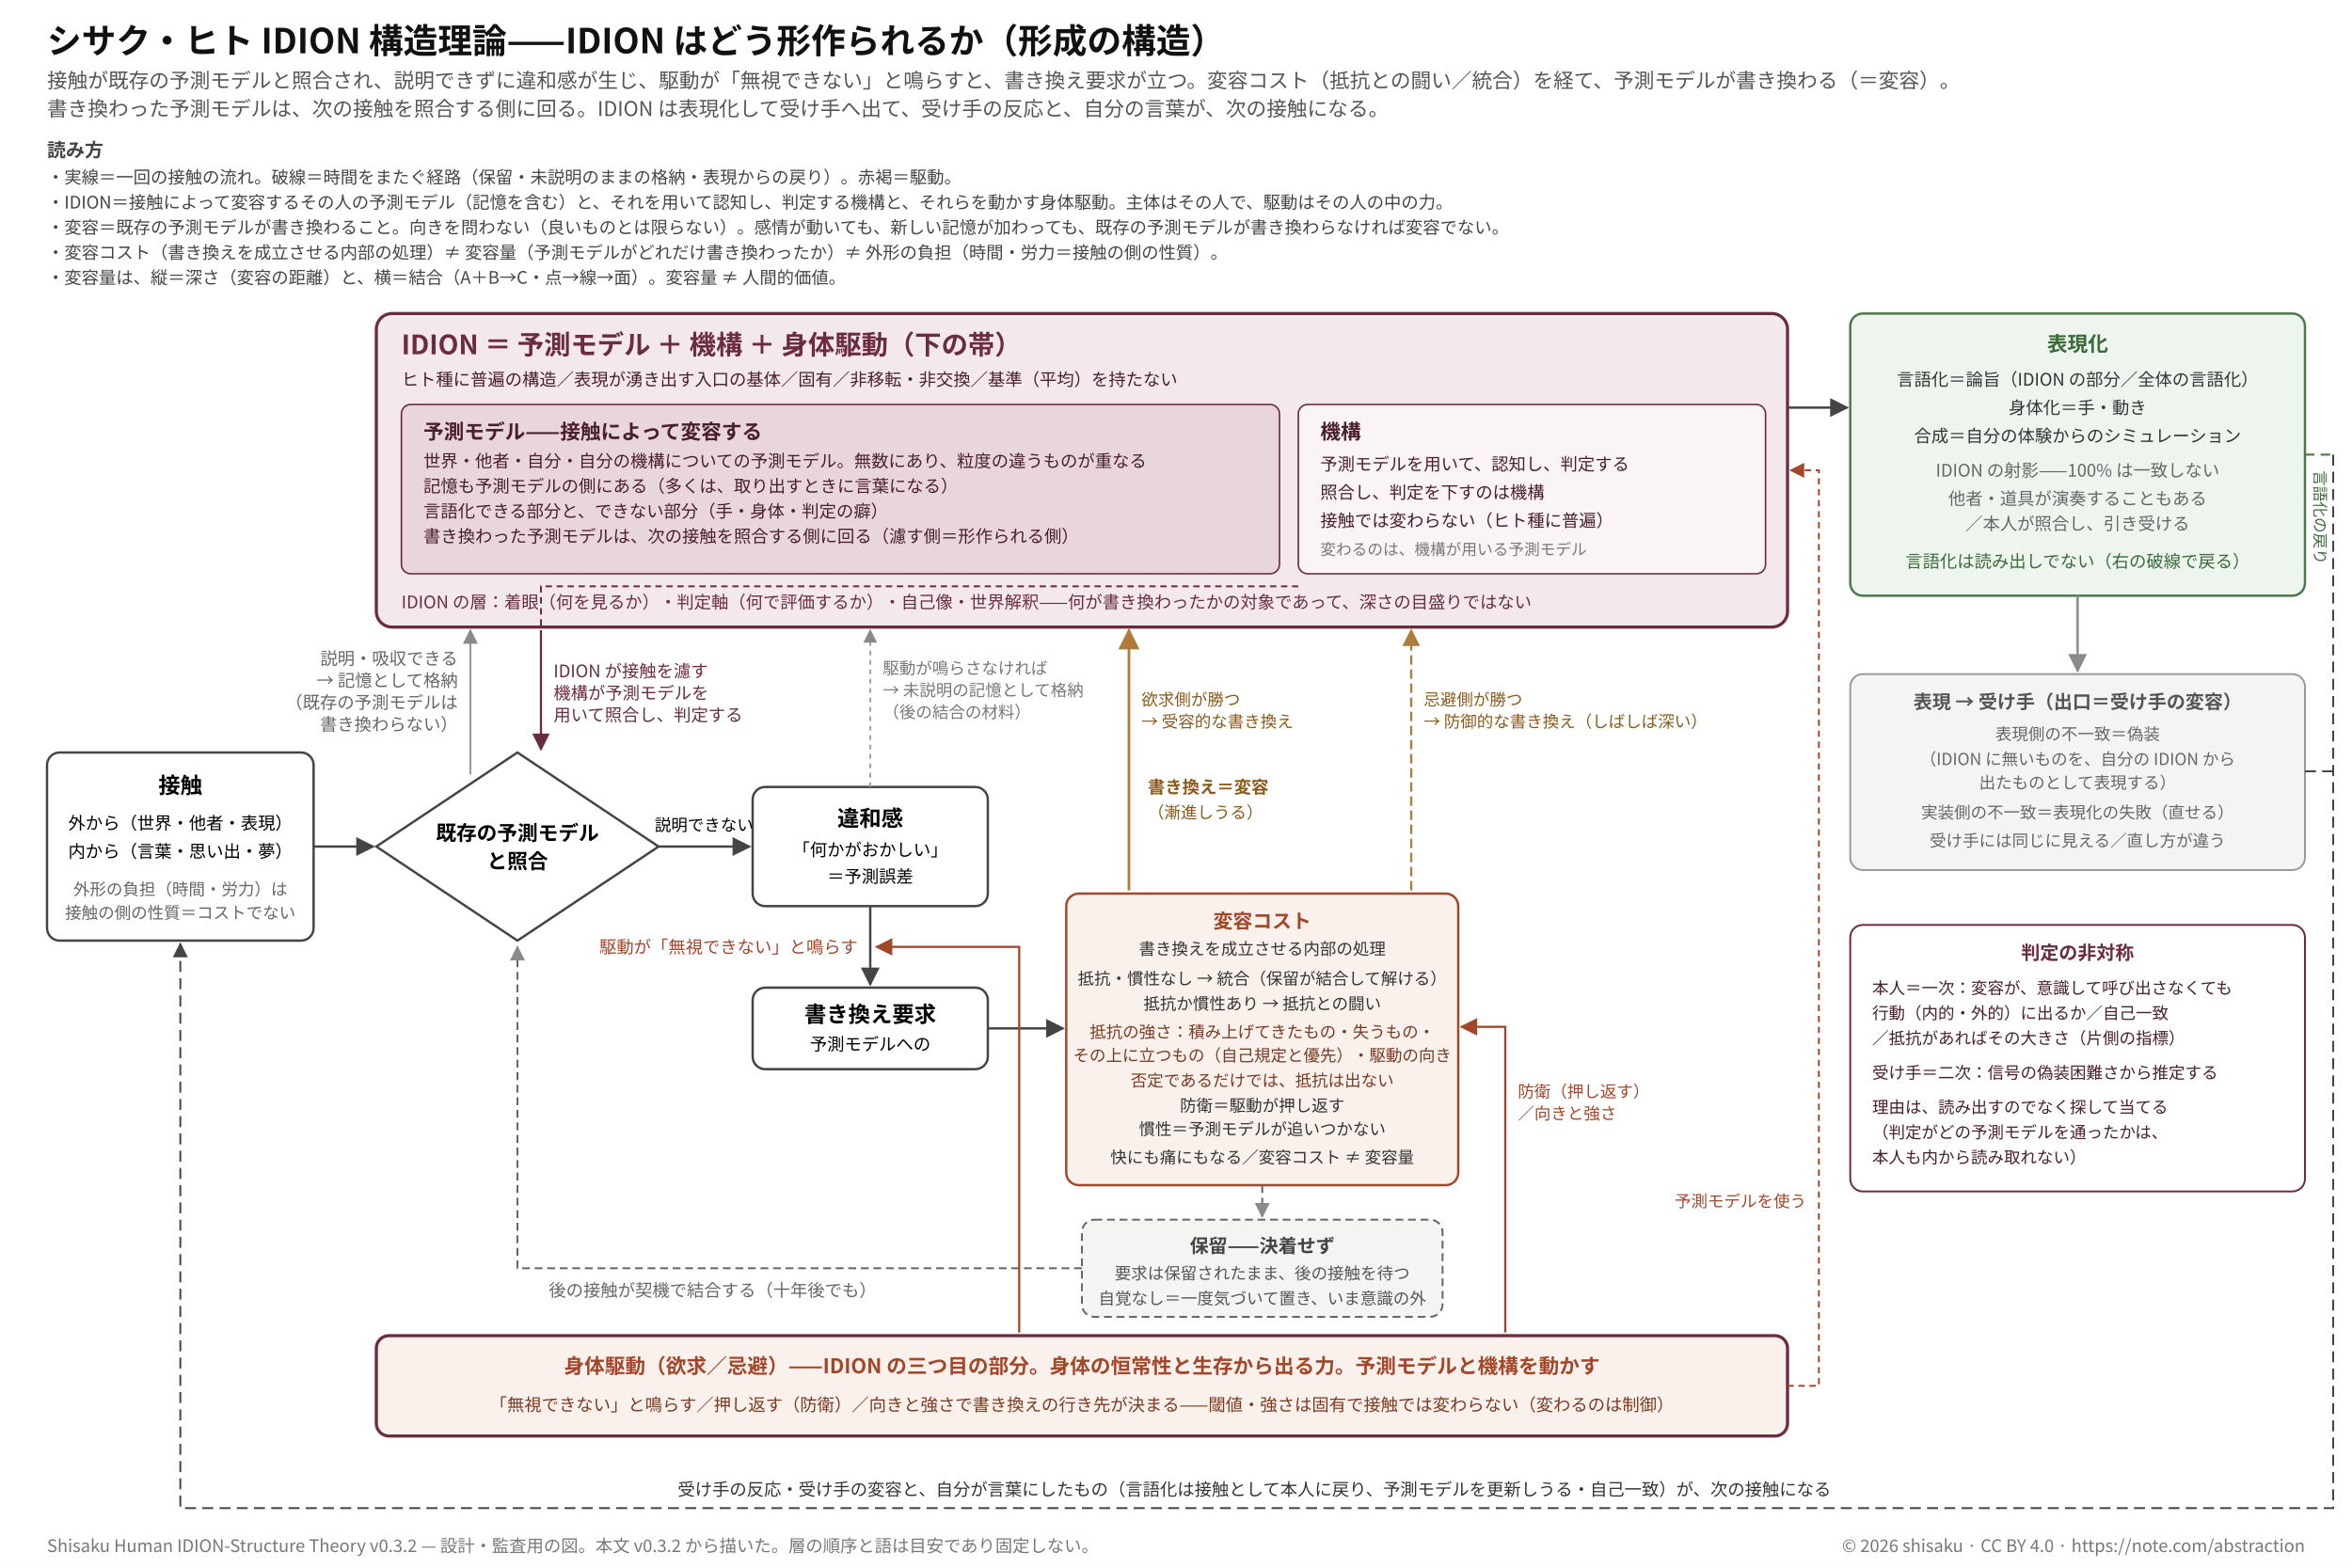
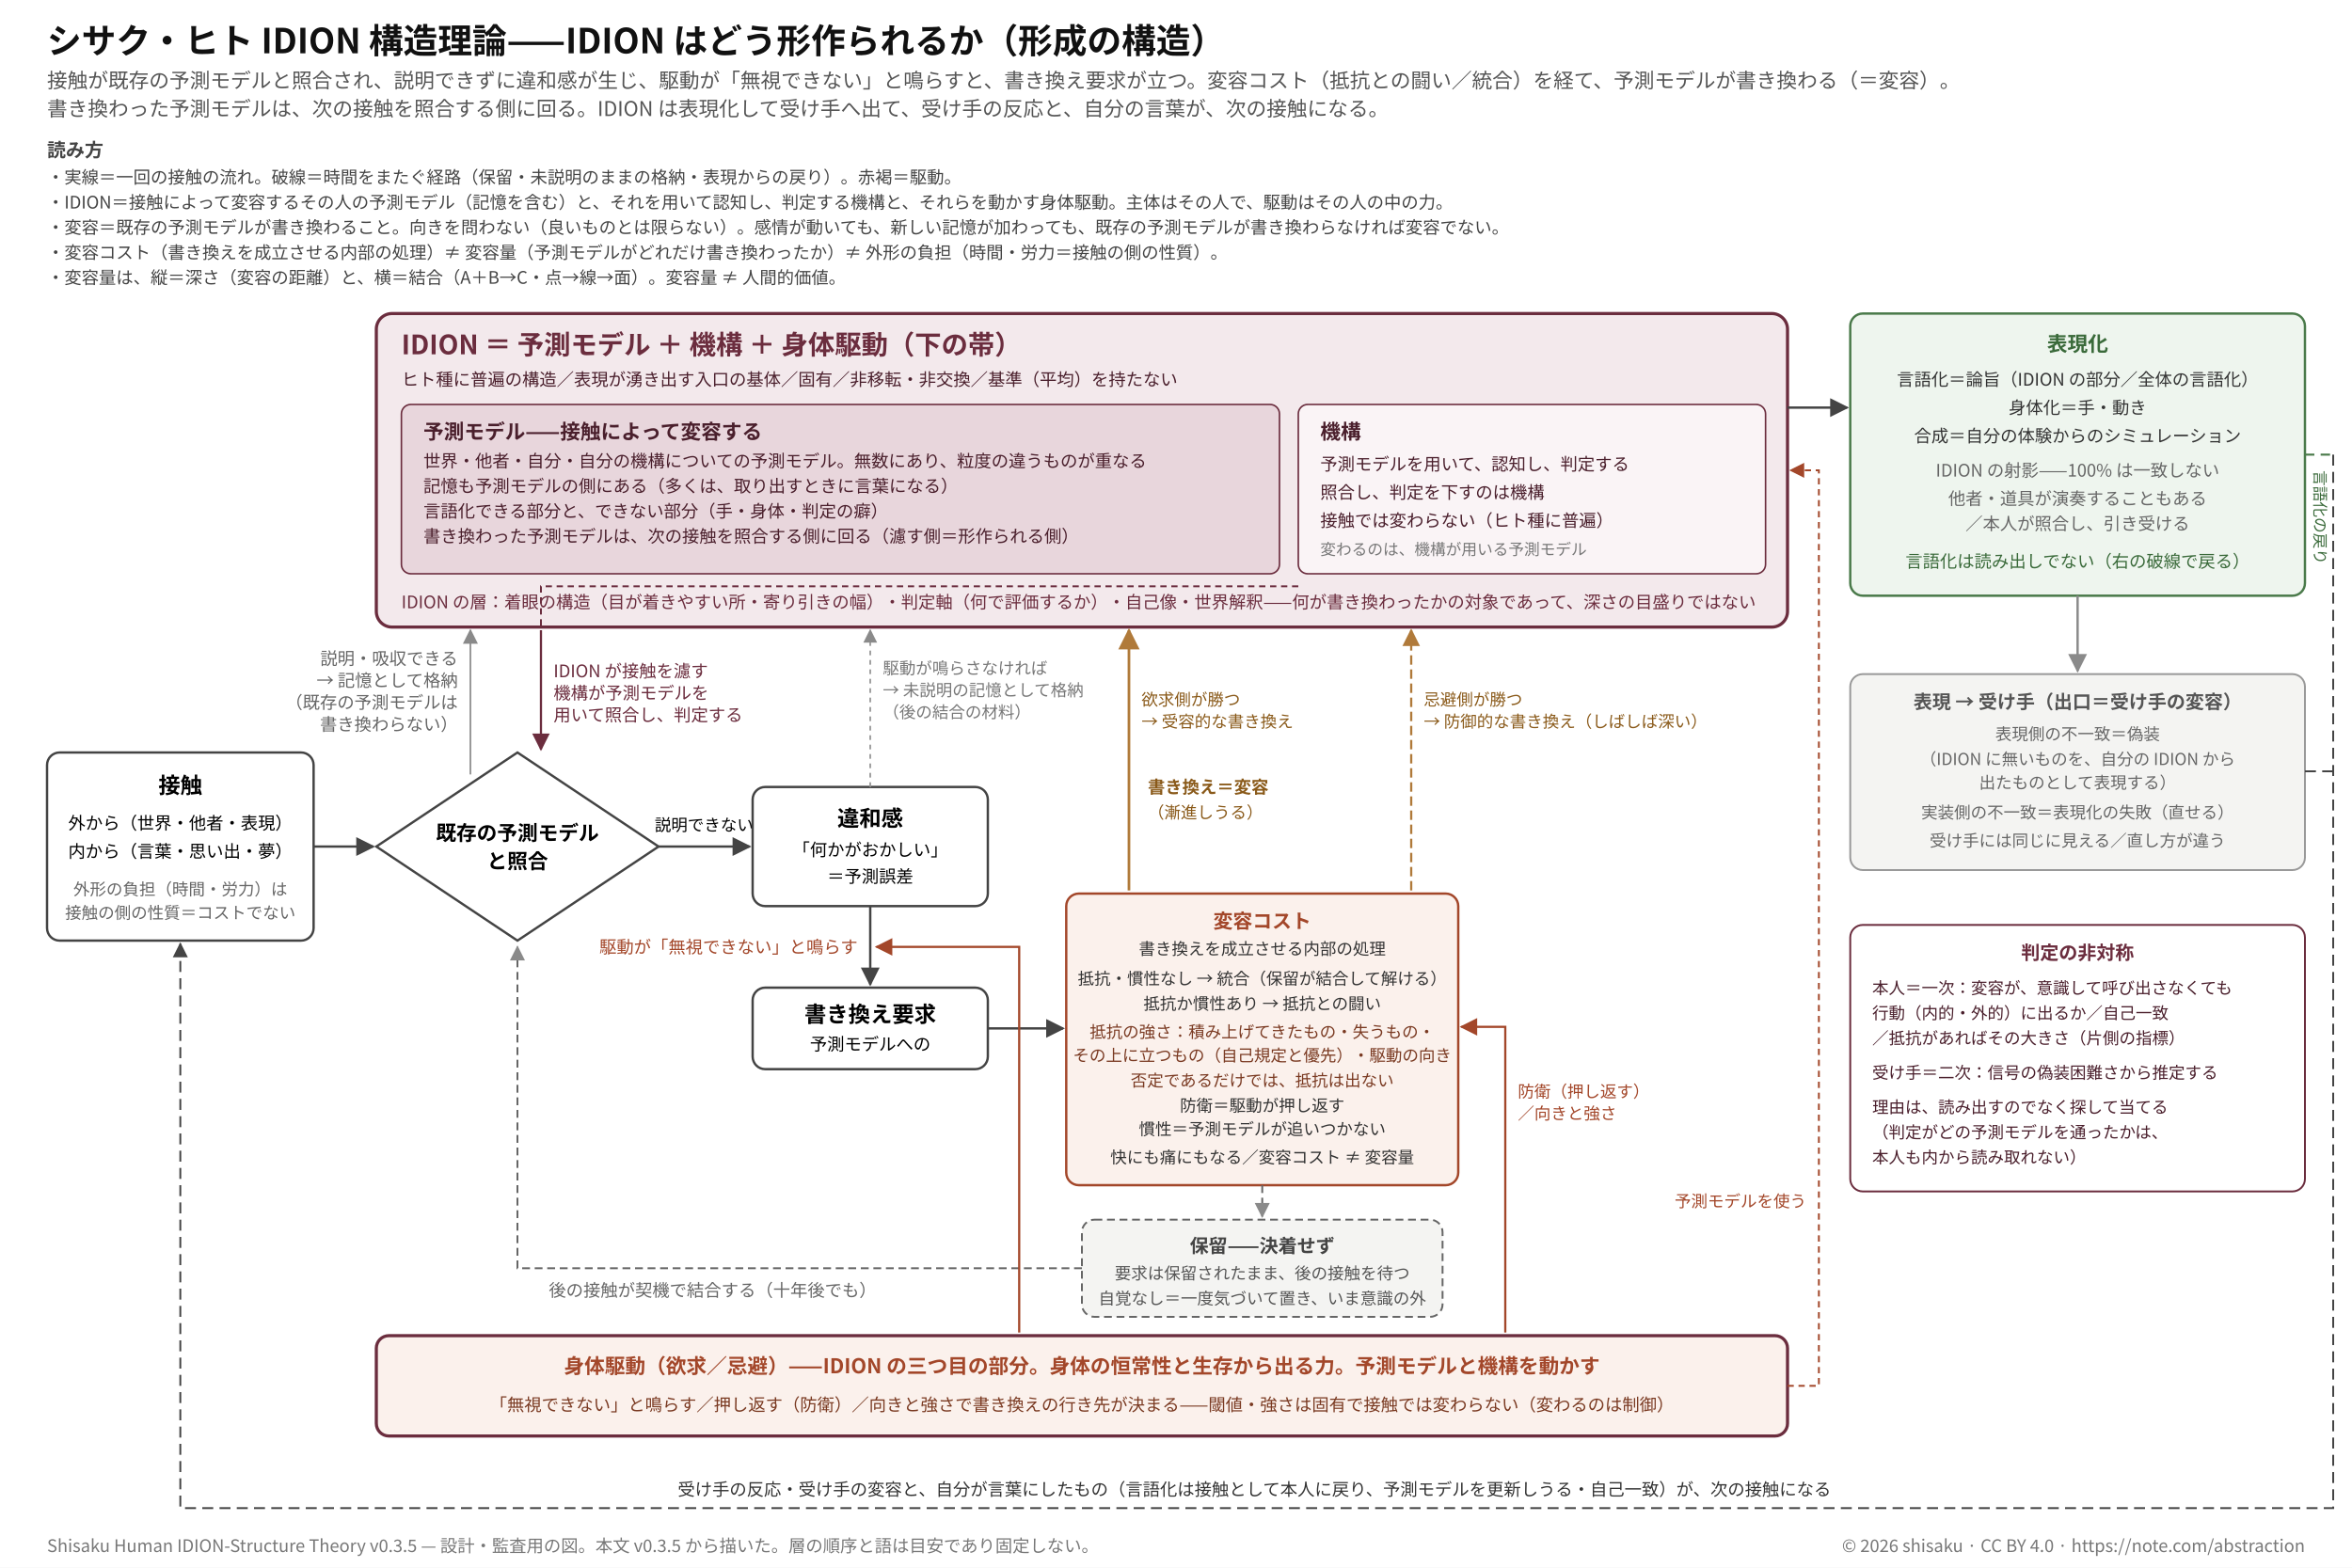
<svg xmlns="http://www.w3.org/2000/svg" viewBox="0 0 1500 1000" font-family="'Hiragino Sans','Noto Sans JP','Noto Sans CJK JP','Yu Gothic',sans-serif" font-size="14">
  <defs>
    <marker id="arr" viewBox="0 0 10 10" refX="9" refY="5" markerWidth="8" markerHeight="8" orient="auto-start-reverse">
      <path d="M0,0 L10,5 L0,10 z" fill="#444" />
    </marker>
    <marker id="arrg" viewBox="0 0 10 10" refX="9" refY="5" markerWidth="8" markerHeight="8" orient="auto-start-reverse">
      <path d="M0,0 L10,5 L0,10 z" fill="#8a8a8a" />
    </marker>
    <marker id="arrd" viewBox="0 0 10 10" refX="9" refY="5" markerWidth="8" markerHeight="8" orient="auto-start-reverse">
      <path d="M0,0 L10,5 L0,10 z" fill="#a3472a" />
    </marker>
    <marker id="arri" viewBox="0 0 10 10" refX="9" refY="5" markerWidth="8" markerHeight="8" orient="auto-start-reverse">
      <path d="M0,0 L10,5 L0,10 z" fill="#6b2d3e" />
    </marker>
    <marker id="arrt" viewBox="0 0 10 10" refX="9" refY="5" markerWidth="8" markerHeight="8" orient="auto-start-reverse">
      <path d="M0,0 L10,5 L0,10 z" fill="#b07a3a" />
    </marker>
  </defs>
  <rect width="1500" height="1000" fill="#ffffff" />
  <text x="30" y="34" font-size="22" font-weight="700" fill="#111">シサク・ヒト IDION 構造理論——IDION はどう形作られるか（形成の構造）</text>
  <text x="30" y="56" font-size="13" fill="#555">接触が既存の予測モデルと照合され、説明できずに違和感が生じ、駆動が「無視できない」と鳴らすと、書き換え要求が立つ。変容コスト（抵抗との闘い／統合）を経て、予測モデルが書き換わる（＝変容）。</text>
  <text x="30" y="74" font-size="13" fill="#555">書き換わった予測モデルは、次の接触を照合する側に回る。IDION は表現化して受け手へ出て、受け手の反応と、自分の言葉が、次の接触になる。</text>
  <g font-size="11" fill="#444">
    <text x="30" y="100" font-weight="700" font-size="12">読み方</text>
    <text x="30" y="117">・実線＝一回の接触の流れ。破線＝時間をまたぐ経路（保留・未説明のままの格納・表現からの戻り）。赤褐＝駆動。</text>
    <text x="30" y="133">・IDION＝接触によって変容するその人の予測モデル（記憶を含む）と、それを用いて認知し、判定する機構と、それらを動かす身体駆動。主体はその人で、駆動はその人の中の力。</text>
    <text x="30" y="149">・変容＝既存の予測モデルが書き換わること。向きを問わない（良いものとは限らない）。感情が動いても、新しい記憶が加わっても、既存の予測モデルが書き換わらなければ変容でない。</text>
    <text x="30" y="165">・変容コスト（書き換えを成立させる内部の処理）≠ 変容量（予測モデルがどれだけ書き換わったか）≠ 外形の負担（時間・労力＝接触の側の性質）。</text>
    <text x="30" y="181">・変容量は、縦＝深さ（変容の距離）と、横＝結合（A＋B→C・点→線→面）。変容量 ≠ 人間的価値。</text>
  </g>
  <rect x="240" y="200" width="900" height="200" rx="10" fill="#f3e9ec" stroke="#6b2d3e" stroke-width="2" />
  <text x="256" y="226" font-size="17" font-weight="700" fill="#6b2d3e">IDION ＝ 予測モデル ＋ 機構 ＋ 身体駆動（下の帯）</text>
  <text x="256" y="246" font-size="11" fill="#4a1f2c">ヒト種に普遍の構造／表現が湧き出す入口の基体／固有／非移転・非交換／基準（平均）を持たない</text>
  <rect x="256" y="258" width="560" height="108" rx="6" fill="#e8d6dc" stroke="#6b2d3e" stroke-width="1" />
  <text x="270" y="280" font-size="13" font-weight="700" fill="#4a1f2c">予測モデル——接触によって変容する</text>
  <g font-size="11" fill="#4a1f2c">
    <text x="270" y="298">世界・他者・自分・自分の機構についての予測モデル。無数にあり、粒度の違うものが重なる</text>
    <text x="270" y="314">記憶も予測モデルの側にある（多くは、取り出すときに言葉になる）</text>
    <text x="270" y="330">言語化できる部分と、できない部分（手・身体・判定の癖）</text>
    <text x="270" y="346">書き換わった予測モデルは、次の接触を照合する側に回る（濾す側＝形作られる側）</text>
  </g>
  <rect x="828" y="258" width="298" height="108" rx="6" fill="#faf4f6" stroke="#6b2d3e" stroke-width="1" />
  <text x="842" y="280" font-size="13" font-weight="700" fill="#4a1f2c">機構</text>
  <text x="842" y="300" font-size="11" fill="#4a1f2c">予測モデルを用いて、認知し、判定する</text>
  <text x="842" y="318" font-size="11" fill="#4a1f2c">照合し、判定を下すのは機構</text>
  <text x="842" y="336" font-size="11" fill="#4a1f2c">接触では変わらない（ヒト種に普遍）</text>
  <text x="842" y="354" font-size="10" fill="#777">変わるのは、機構が用いる予測モデル</text>
  <path d="M828,374 H345 V402" stroke="#6b2d3e" stroke-width="1.2" fill="none" stroke-dasharray="4 3" />
-   <text x="256" y="388" font-size="11" fill="#6b2d3e">IDION の層：着眼（何を見るか）・判定軸（何で評価するか）・自己像・世界解釈——何が書き換わったかの対象であって、深さの目盛りではない</text>
+   <text x="256" y="388" font-size="11" fill="#6b2d3e">IDION の層：着眼の構造（目が着きやすい所・寄り引きの幅）・判定軸（何で評価するか）・自己像・世界解釈——何が書き換わったかの対象であって、深さの目盛りではない</text>
  <path d="M345,402 L345,478" stroke="#6b2d3e" stroke-width="1.4" fill="none" marker-end="url(#arri)" />
  <text x="353" y="432" font-size="11" fill="#6b2d3e">IDION が接触を濾す</text>
  <text x="353" y="446" font-size="11" fill="#6b2d3e">機構が予測モデルを</text>
  <text x="353" y="460" font-size="11" fill="#6b2d3e">用いて照合し、判定する</text>
  <path d="M300,494 L300,402" stroke="#999" stroke-width="1.2" fill="none" marker-end="url(#arrg)" />
  <g font-size="11" fill="#666" text-anchor="end">
    <text x="292" y="424">説明・吸収できる</text>
    <text x="292" y="438">→ 記憶として格納</text>
    <text x="292" y="452">（既存の予測モデルは</text>
    <text x="292" y="466">書き換わらない）</text>
  </g>
  <rect x="30" y="480" width="170" height="120" rx="8" fill="#fff" stroke="#444" stroke-width="1.5" />
  <text x="115" y="506" text-anchor="middle" font-weight="700">接触</text>
  <text x="115" y="529" text-anchor="middle" font-size="11">外から（世界・他者・表現）</text>
  <text x="115" y="547" text-anchor="middle" font-size="11">内から（言葉・思い出・夢）</text>
  <text x="115" y="571" text-anchor="middle" font-size="10.5" fill="#666">外形の負担（時間・労力）は</text>
  <text x="115" y="586" text-anchor="middle" font-size="10.5" fill="#666">接触の側の性質＝コストでない</text>
  <path d="M200,540 L238,540" stroke="#444" stroke-width="1.5" marker-end="url(#arr)" />
  <polygon points="330,480 420,540 330,600 240,540" fill="#fff" stroke="#444" stroke-width="1.5" />
  <text x="330" y="536" text-anchor="middle" font-size="13" font-weight="700">既存の予測モデル</text>
  <text x="330" y="554" text-anchor="middle" font-size="13" font-weight="700">と照合</text>
  <path d="M420,540 L478,540" stroke="#444" stroke-width="1.5" marker-end="url(#arr)" />
  <text x="449" y="530" text-anchor="middle" font-size="10.5">説明できない</text>
  <rect x="480" y="502" width="150" height="76" rx="8" fill="#fff" stroke="#444" stroke-width="1.5" />
  <text x="555" y="527" text-anchor="middle" font-weight="700">違和感</text>
  <text x="555" y="546" text-anchor="middle" font-size="11">「何かがおかしい」</text>
  <text x="555" y="563" text-anchor="middle" font-size="11">＝予測誤差</text>
  <path d="M555,502 L555,402" stroke="#999" stroke-width="1.1" fill="none" stroke-dasharray="3 3" marker-end="url(#arrg)" />
  <g font-size="10.5" fill="#777">
    <text x="563" y="430">駆動が鳴らさなければ</text>
    <text x="563" y="444">→ 未説明の記憶として格納</text>
    <text x="563" y="458">（後の結合の材料）</text>
  </g>
  <path d="M555,578 L555,628" stroke="#444" stroke-width="1.5" marker-end="url(#arr)" />
  <text x="547" y="608" text-anchor="end" font-size="11" fill="#a3472a">駆動が「無視できない」と鳴らす</text>
  <rect x="480" y="630" width="150" height="52" rx="8" fill="#fff" stroke="#444" stroke-width="1.5" />
  <text x="555" y="652" text-anchor="middle" font-weight="700">書き換え要求</text>
  <text x="555" y="670" text-anchor="middle" font-size="11">予測モデルへの</text>
  <path d="M630,656 L678,656" stroke="#444" stroke-width="1.5" marker-end="url(#arr)" />
  <rect x="680" y="570" width="250" height="186" rx="8" fill="#fbf1ec" stroke="#a3472a" stroke-width="1.5" />
  <text x="805" y="592" text-anchor="middle" font-size="12.5" font-weight="700" fill="#a3472a">変容コスト</text>
  <g font-size="10.5" text-anchor="middle" fill="#333">
    <text x="805" y="609">書き換えを成立させる内部の処理</text>
    <text x="805" y="628">抵抗・慣性なし → 統合（保留が結合して解ける）</text>
    <text x="805" y="644">抵抗か慣性あり → 抵抗との闘い</text>
    <text x="805" y="662" fill="#7a3a22">抵抗の強さ：積み上げてきたもの・失うもの・</text>
    <text x="805" y="677" fill="#7a3a22">その上に立つもの（自己規定と優先）・駆動の向き</text>
    <text x="805" y="693" fill="#7a3a22">否定であるだけでは、抵抗は出ない</text>
    <text x="805" y="709">防衛＝駆動が押し返す</text>
    <text x="805" y="724">慣性＝予測モデルが追いつかない</text>
    <text x="805" y="742">快にも痛にもなる／変容コスト ≠ 変容量</text>
  </g>
  <path d="M720,568 L720,402" stroke="#b07a3a" stroke-width="1.7" fill="none" marker-end="url(#arrt)" />
  <text x="728" y="450" font-size="10.5" fill="#8a5a1a">欲求側が勝つ</text>
  <text x="728" y="464" font-size="10.5" fill="#8a5a1a">→ 受容的な書き換え</text>
  <path d="M900,568 L900,402" stroke="#b07a3a" stroke-width="1.4" fill="none" stroke-dasharray="6 3" marker-end="url(#arrt)" />
  <text x="908" y="450" font-size="10.5" fill="#8a5a1a">忌避側が勝つ</text>
  <text x="908" y="464" font-size="10.5" fill="#8a5a1a">→ 防御的な書き換え（しばしば深い）</text>
  <text x="732" y="506" font-size="11" font-weight="700" fill="#8a5a1a">書き換え＝変容</text>
  <text x="732" y="522" font-size="10.5" fill="#8a5a1a">（漸進しうる）</text>
  <path d="M805,756 L805,776" stroke="#666" stroke-width="1.2" fill="none" stroke-dasharray="5 3" marker-end="url(#arrg)" />
  <rect x="690" y="778" width="230" height="62" rx="8" fill="#f4f4f2" stroke="#666" stroke-width="1.2" stroke-dasharray="5 3" />
  <text x="805" y="799" text-anchor="middle" font-size="12" font-weight="700" fill="#444">保留——決着せず</text>
  <text x="805" y="816" text-anchor="middle" font-size="10.5" fill="#555">要求は保留されたまま、後の接触を待つ</text>
  <text x="805" y="832" text-anchor="middle" font-size="10.5" fill="#555">自覚なし＝一度気づいて置き、いま意識の外</text>
  <path d="M690,809 L330,809 L330,604" stroke="#666" stroke-width="1.2" fill="none" stroke-dasharray="5 3" marker-end="url(#arrg)" />
  <text x="350" y="827" font-size="11" fill="#666">後の接触が契機で結合する（十年後でも）</text>
  <rect x="240" y="852" width="900" height="64" rx="8" fill="#fbf1ec" stroke="#6b2d3e" stroke-width="2" />
  <text x="690" y="876" text-anchor="middle" font-size="13" font-weight="700" fill="#a3472a">身体駆動（欲求／忌避）——IDION の三つ目の部分。身体の恒常性と生存から出る力。予測モデルと機構を動かす</text>
  <text x="690" y="900" text-anchor="middle" font-size="11" fill="#7a3a22">「無視できない」と鳴らす／押し返す（防衛）／向きと強さで書き換えの行き先が決まる——閾値・強さは固有で接触では変わらない（変わるのは制御）</text>
  <path d="M650,850 L650,604 L559,604" stroke="#a3472a" stroke-width="1.4" fill="none" marker-end="url(#arrd)" />
  <path d="M960,850 L960,655 L932,655" stroke="#a3472a" stroke-width="1.4" fill="none" marker-end="url(#arrd)" />
  <text x="968" y="700" font-size="10.5" fill="#a3472a">防衛（押し返す）</text>
  <text x="968" y="714" font-size="10.5" fill="#a3472a">／向きと強さ</text>
  <path d="M1140,884 L1160,884 L1160,300 L1142,300" stroke="#a3472a" stroke-width="1.2" fill="none" stroke-dasharray="4 3" marker-end="url(#arrd)" />
  <text x="1152" y="770" text-anchor="end" font-size="10.5" fill="#a3472a">予測モデルを使う</text>
  <path d="M1140,260 L1178,260" stroke="#444" stroke-width="1.5" marker-end="url(#arr)" />
  <rect x="1180" y="200" width="290" height="180" rx="8" fill="#eef5ee" stroke="#4a7a4a" stroke-width="1.5" />
  <text x="1325" y="224" text-anchor="middle" font-size="13" font-weight="700" fill="#3a6a3a">表現化</text>
  <g font-size="11" text-anchor="middle" fill="#333">
    <text x="1325" y="246">言語化＝論旨（IDION の部分／全体の言語化）</text>
    <text x="1325" y="264">身体化＝手・動き</text>
    <text x="1325" y="282">合成＝自分の体験からのシミュレーション</text>
    <text x="1325" y="304" fill="#666">IDION の射影——100% は一致しない</text>
    <text x="1325" y="322" fill="#666">他者・道具が演奏することもある</text>
    <text x="1325" y="338" fill="#666">／本人が照合し、引き受ける</text>
    <text x="1325" y="362" fill="#3a6a3a">言語化は読み出しでない（右の破線で戻る）</text>
  </g>
  <path d="M1325,380 L1325,428" stroke="#8a8a8a" stroke-width="1.5" marker-end="url(#arrg)" />
  <rect x="1180" y="430" width="290" height="125" rx="8" fill="#f4f4f2" stroke="#999" stroke-width="1.2" />
  <text x="1325" y="452" text-anchor="middle" font-size="12" font-weight="700" fill="#555">表現 → 受け手（出口＝受け手の変容）</text>
  <g font-size="10.5" text-anchor="middle" fill="#666">
    <text x="1325" y="472">表現側の不一致＝偽装</text>
    <text x="1325" y="488">（IDION に無いものを、自分の IDION から</text>
    <text x="1325" y="503">出たものとして表現する）</text>
    <text x="1325" y="522">実装側の不一致＝表現化の失敗（直せる）</text>
    <text x="1325" y="540">受け手には同じに見える／直し方が違う</text>
  </g>
  <rect x="1180" y="590" width="290" height="170" rx="8" fill="#fff" stroke="#6b2d3e" stroke-width="1.2" />
  <text x="1325" y="612" text-anchor="middle" font-size="12" font-weight="700" fill="#6b2d3e">判定の非対称</text>
  <g font-size="10.5" fill="#4a1f2c">
    <text x="1194" y="634">本人＝一次：変容が、意識して呼び出さなくても</text>
    <text x="1194" y="650">　行動（内的・外的）に出るか／自己一致</text>
    <text x="1194" y="666">　／抵抗があればその大きさ（片側の指標）</text>
    <text x="1194" y="688">受け手＝二次：信号の偽装困難さから推定する</text>
    <text x="1194" y="710">理由は、読み出すのでなく探して当てる</text>
    <text x="1194" y="726">（判定がどの予測モデルを通ったかは、</text>
    <text x="1194" y="742">　本人も内から読み取れない）</text>
  </g>
  <path d="M1470,290 L1488,290" stroke="#4a7a4a" stroke-width="1.3" fill="none" stroke-dasharray="6 4" />
  <text x="1476" y="300" font-size="10" fill="#3a6a3a" transform="rotate(90 1476 300)">言語化の戻り</text>
  <path d="M1470,492 L1488,492" stroke="#444" stroke-width="1.2" fill="none" stroke-dasharray="7 4" />
  <path d="M1488,290 L1488,962 L115,962 L115,602" stroke="#444" stroke-width="1.2" fill="none" stroke-dasharray="7 4" marker-end="url(#arr)" />
  <text x="800" y="954" text-anchor="middle" font-size="11" fill="#333">受け手の反応・受け手の変容と、自分が言葉にしたもの（言語化は接触として本人に戻り、予測モデルを更新しうる・自己一致）が、次の接触になる</text>
-   <text x="30" y="990" font-size="11" fill="#777">Shisaku Human IDION-Structure Theory v0.3.2 — 設計・監査用の図。本文 v0.3.2 から描いた。層の順序と語は目安であり固定しない。</text>
+   <text x="30" y="990" font-size="11" fill="#777">Shisaku Human IDION-Structure Theory v0.3.5 — 設計・監査用の図。本文 v0.3.5 から描いた。層の順序と語は目安であり固定しない。</text>
  <text x="1470" y="990" font-size="11" fill="#777" text-anchor="end">© 2026 shisaku · CC BY 4.0 · https://note.com/abstraction</text>
</svg>
